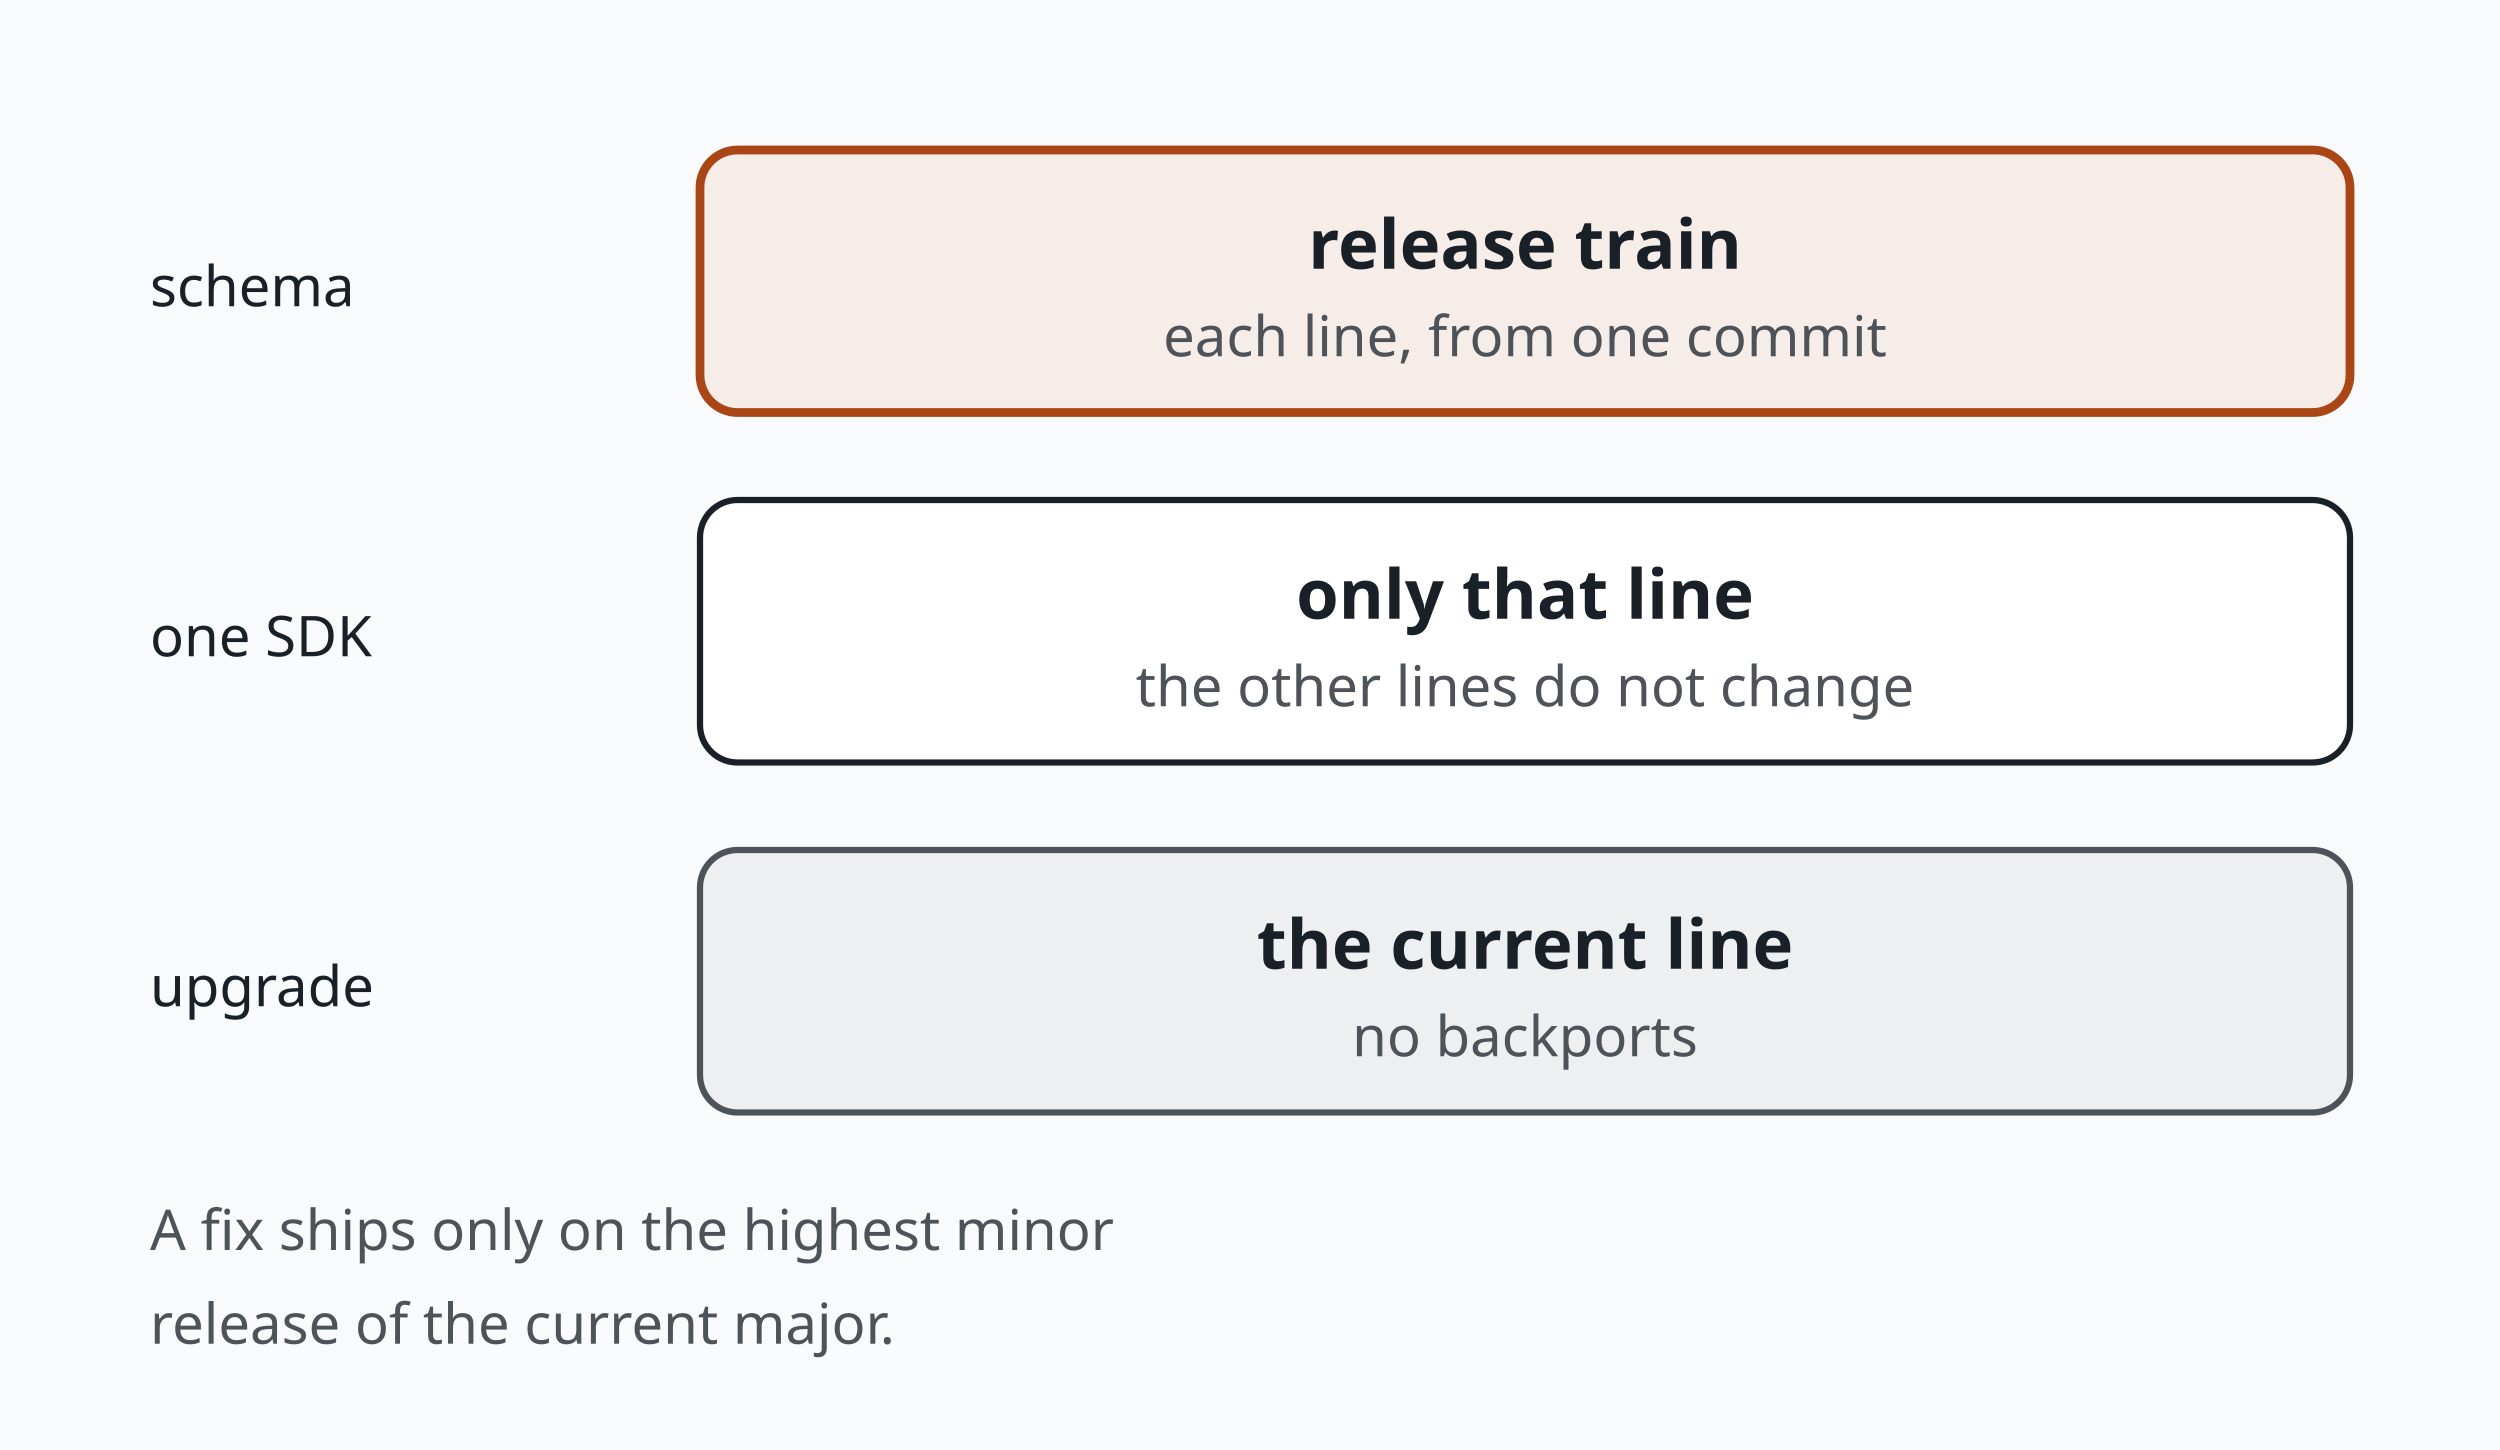
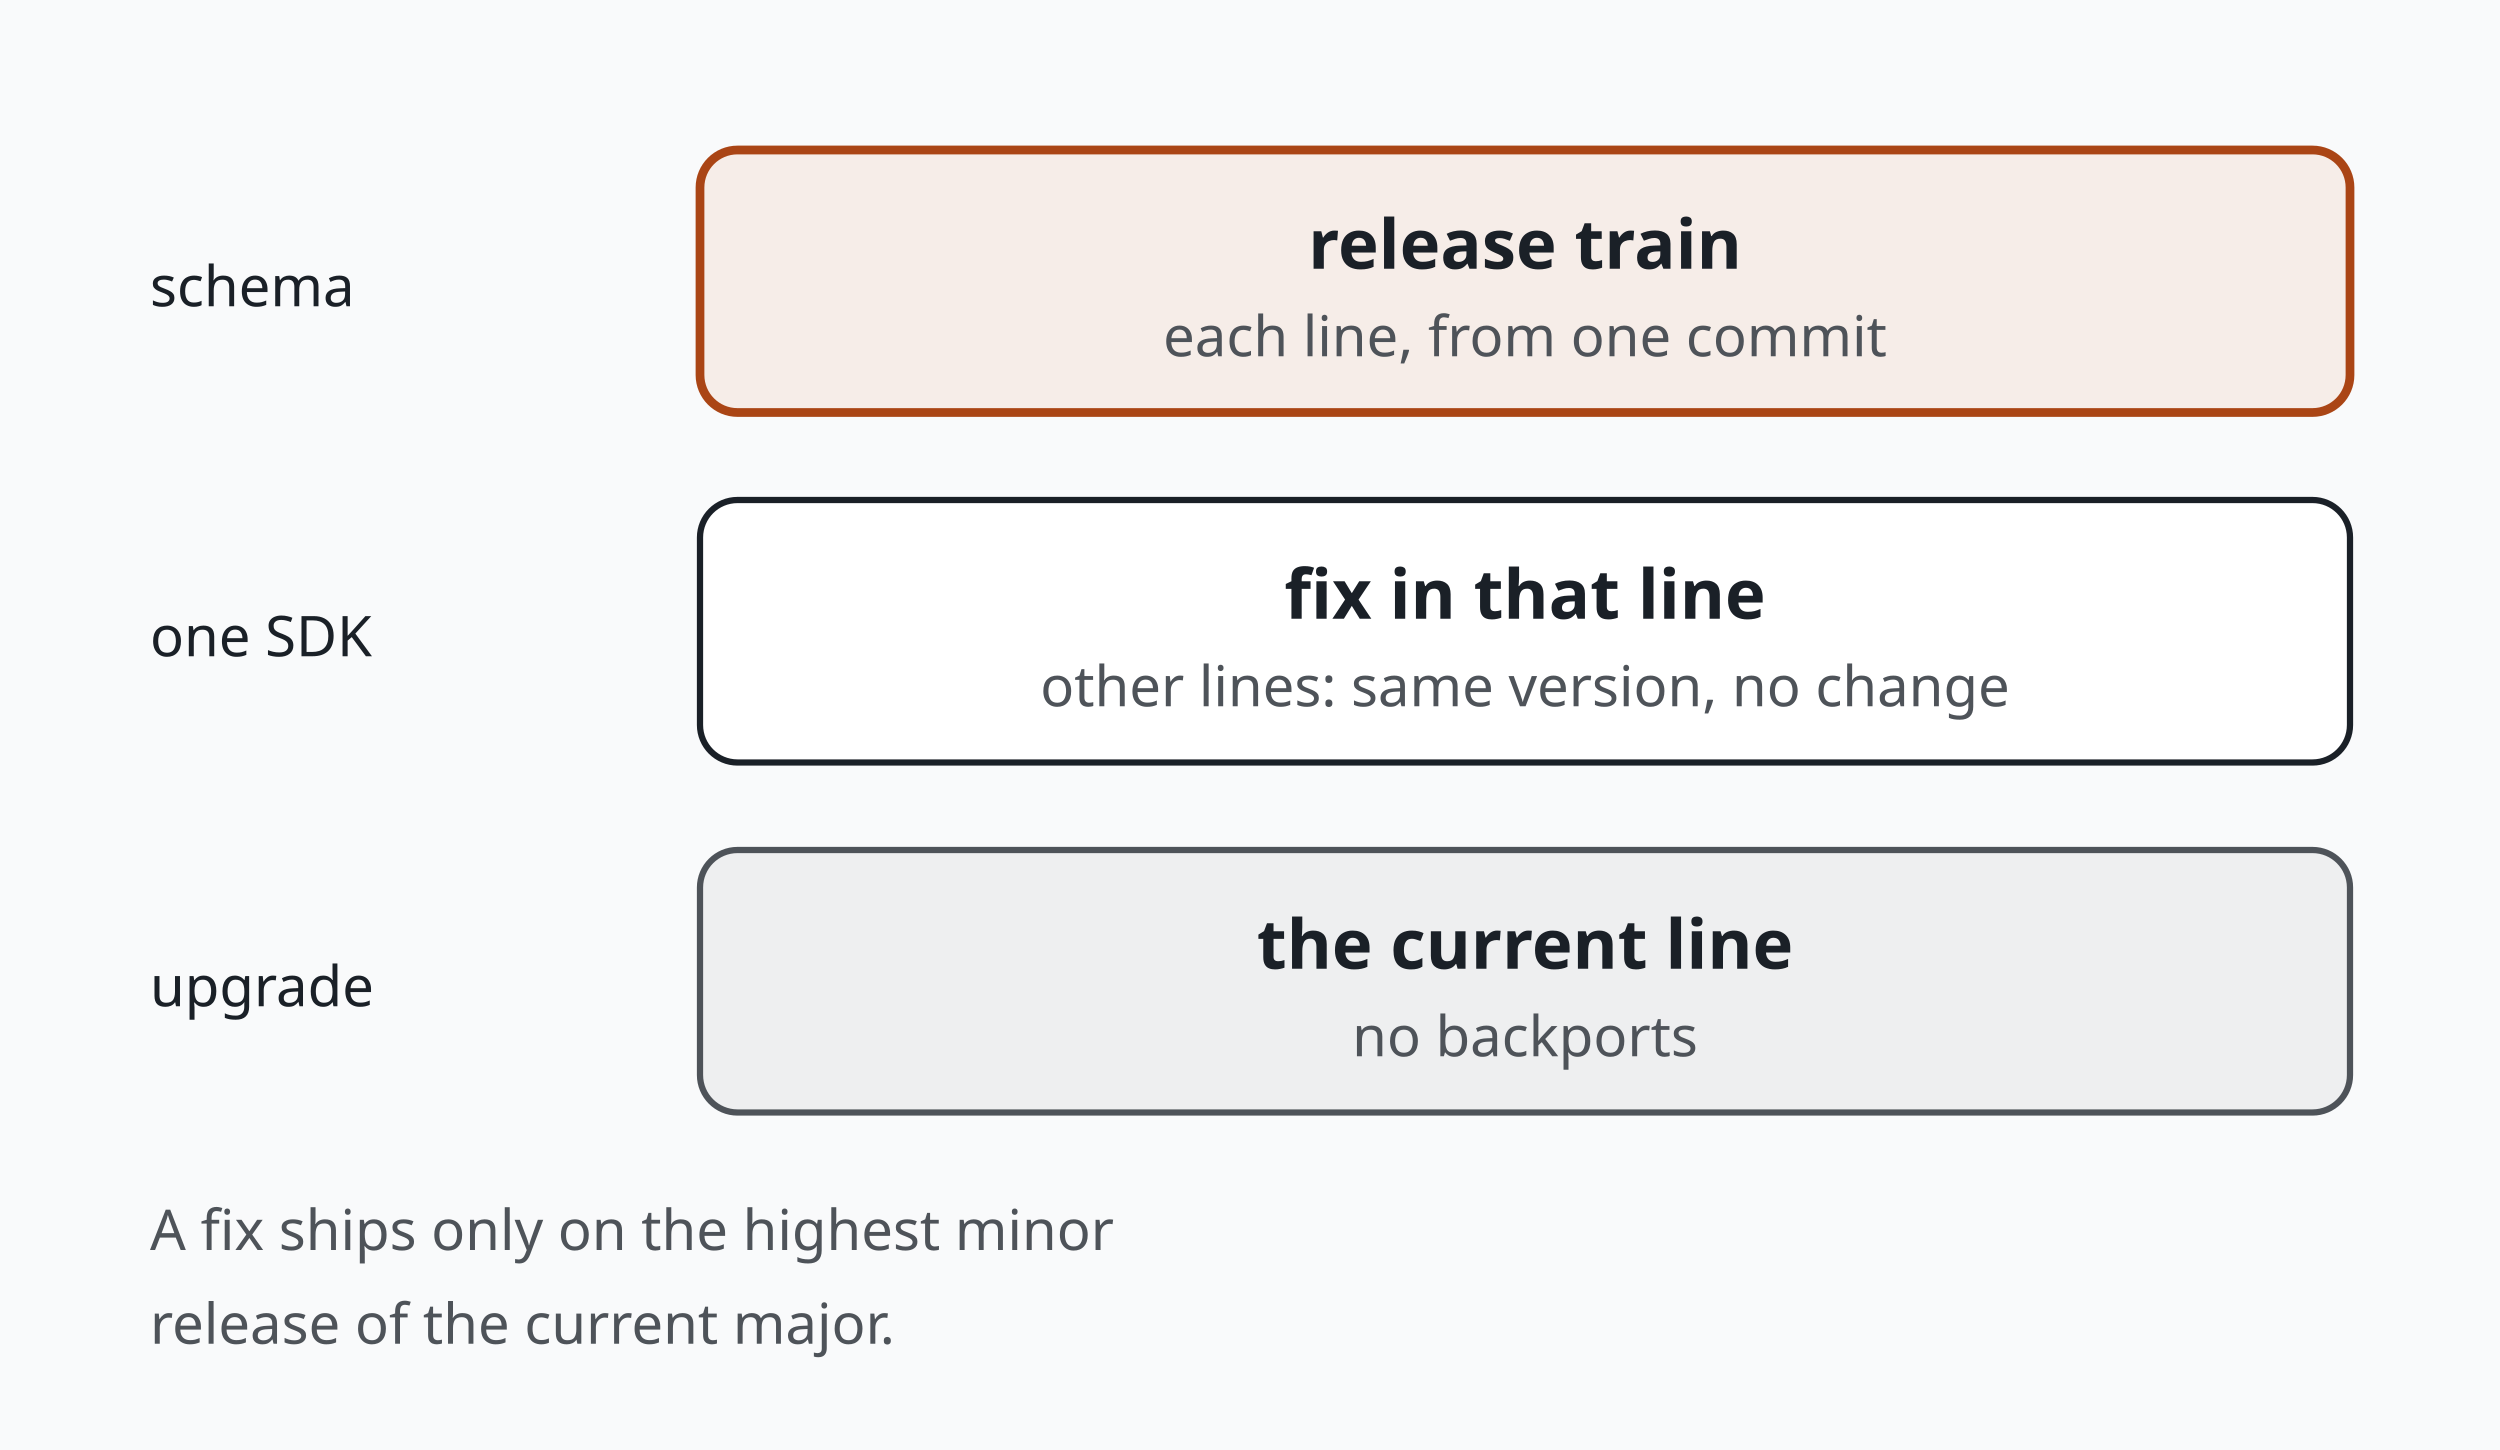
<svg xmlns="http://www.w3.org/2000/svg" viewBox="0 0 400 232" width="400" height="232" role="img" aria-labelledby="release-lines-narrow-light-title release-lines-narrow-light-desc">
  <defs>
    <marker id="arrow-light" markerWidth="8" markerHeight="6" refX="7" refY="3" orient="auto">
      <polygon points="0 0, 8 3, 0 6" fill="#4e5359" />
    </marker>
  </defs>
  <rect width="400" height="232" fill="#f9fafb" />
  <text x="24" y="49" fill="#1a2027" font-size="9" font-family="Geist Mono">schema</text>
  <rect x="112" y="24" width="264" height="42" rx="6" fill="#f9fafb" />
  <rect x="112" y="24" width="264" height="42" rx="6" fill="rgba(213,92,19,0.08)" stroke="#aa4515" stroke-width="1.4" />
  <text x="244" y="43" fill="#1a2027" font-size="11" font-weight="600" font-family="Geist" text-anchor="middle">release train</text>
  <text x="244" y="57" fill="#4e5359" font-size="9" font-family="Geist Mono" text-anchor="middle">each line, from one commit</text>
  <text x="24" y="105" fill="#1a2027" font-size="9" font-family="Geist Mono">one SDK</text>
  <rect x="112" y="80" width="264" height="42" rx="6" fill="#f9fafb" />
  <rect x="112" y="80" width="264" height="42" rx="6" fill="#ffffff" stroke="#1a2027" stroke-width="1" />
-   <text x="244" y="99" fill="#1a2027" font-size="11" font-weight="600" font-family="Geist" text-anchor="middle">only that line</text>
-   <text x="244" y="113" fill="#4e5359" font-size="9" font-family="Geist Mono" text-anchor="middle">the other lines do not change</text>
+   <text x="244" y="99" fill="#1a2027" font-size="11" font-weight="600" font-family="Geist" text-anchor="middle">fix in that line</text>
+   <text x="244" y="113" fill="#4e5359" font-size="9" font-family="Geist Mono" text-anchor="middle">other lines: same version, no change</text>
  <text x="24" y="161" fill="#1a2027" font-size="9" font-family="Geist Mono">upgrade</text>
  <rect x="112" y="136" width="264" height="42" rx="6" fill="#f9fafb" />
  <rect x="112" y="136" width="264" height="42" rx="6" fill="rgba(26,32,39,0.05)" stroke="#4e5359" stroke-width="1" />
  <text x="244" y="155" fill="#1a2027" font-size="11" font-weight="600" font-family="Geist" text-anchor="middle">the current line</text>
  <text x="244" y="169" fill="#4e5359" font-size="9" font-family="Geist Mono" text-anchor="middle">no backports</text>
  <text x="24" y="200" fill="#4e5359" font-size="9" font-family="Geist Mono" font-weight="400" text-anchor="start">A fix ships only on the highest minor</text>
  <text x="24" y="215" fill="#4e5359" font-size="9" font-family="Geist Mono" font-weight="400" text-anchor="start">release of the current major.</text>
</svg>
